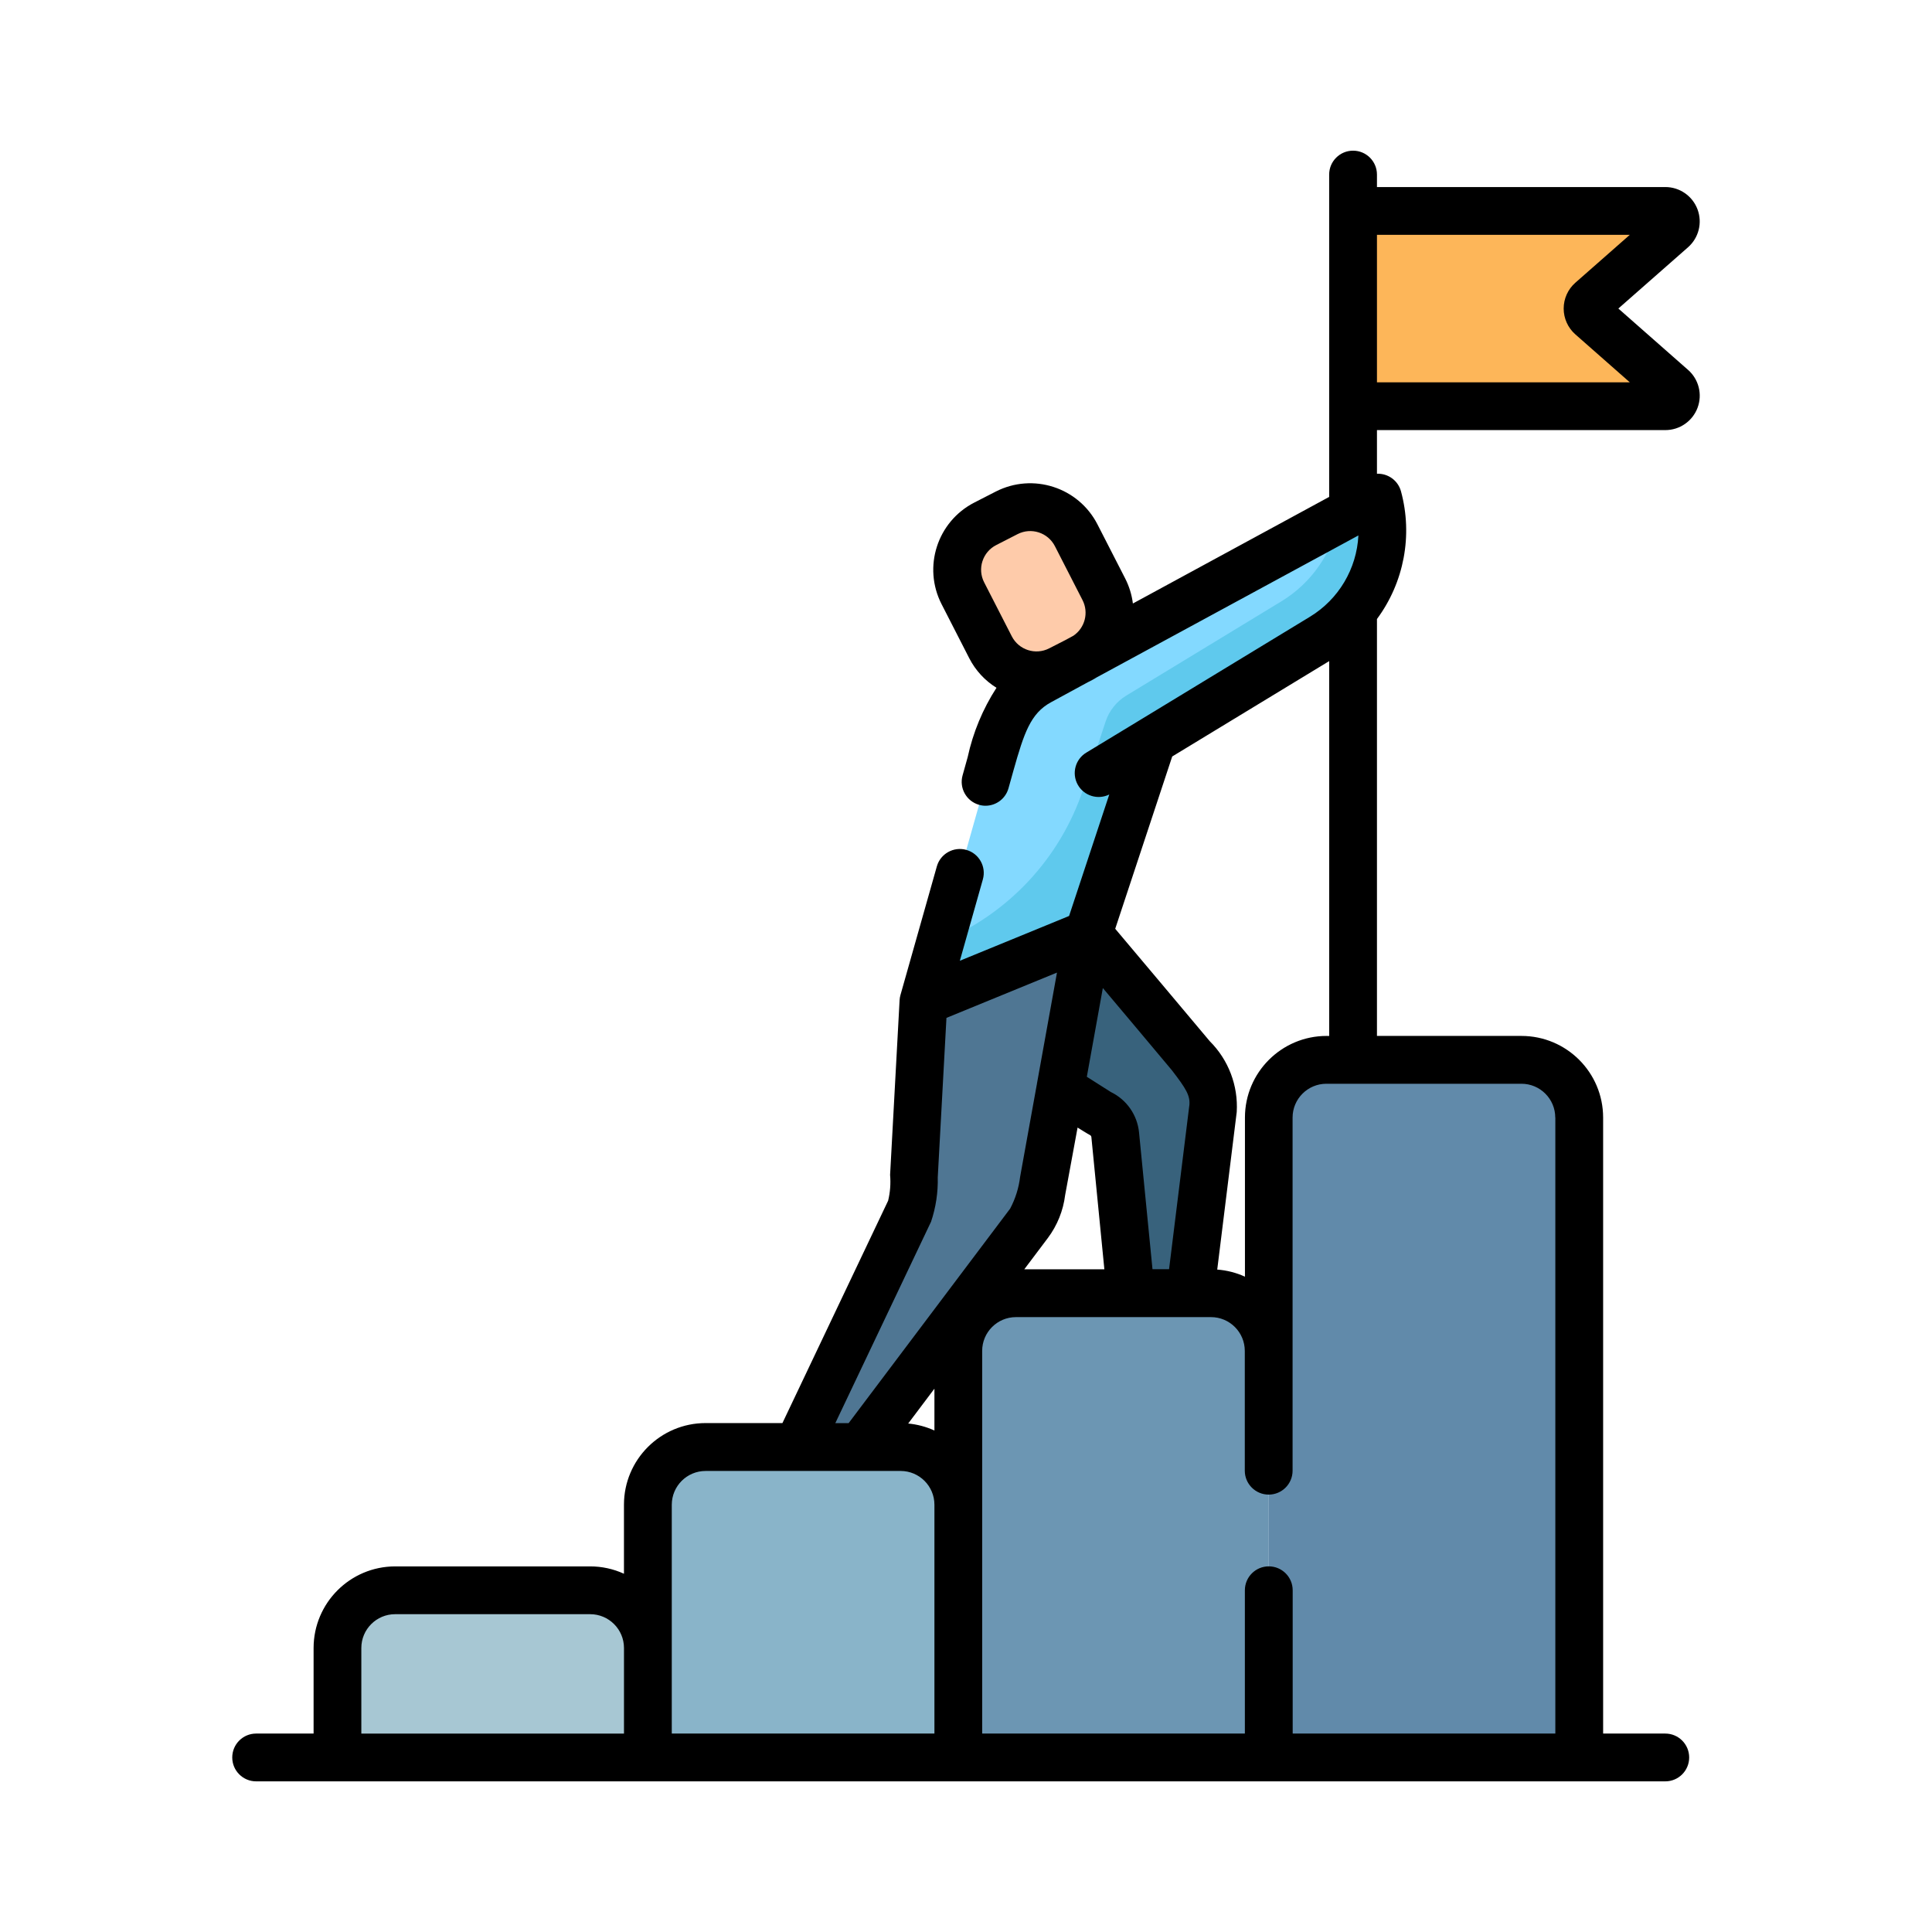
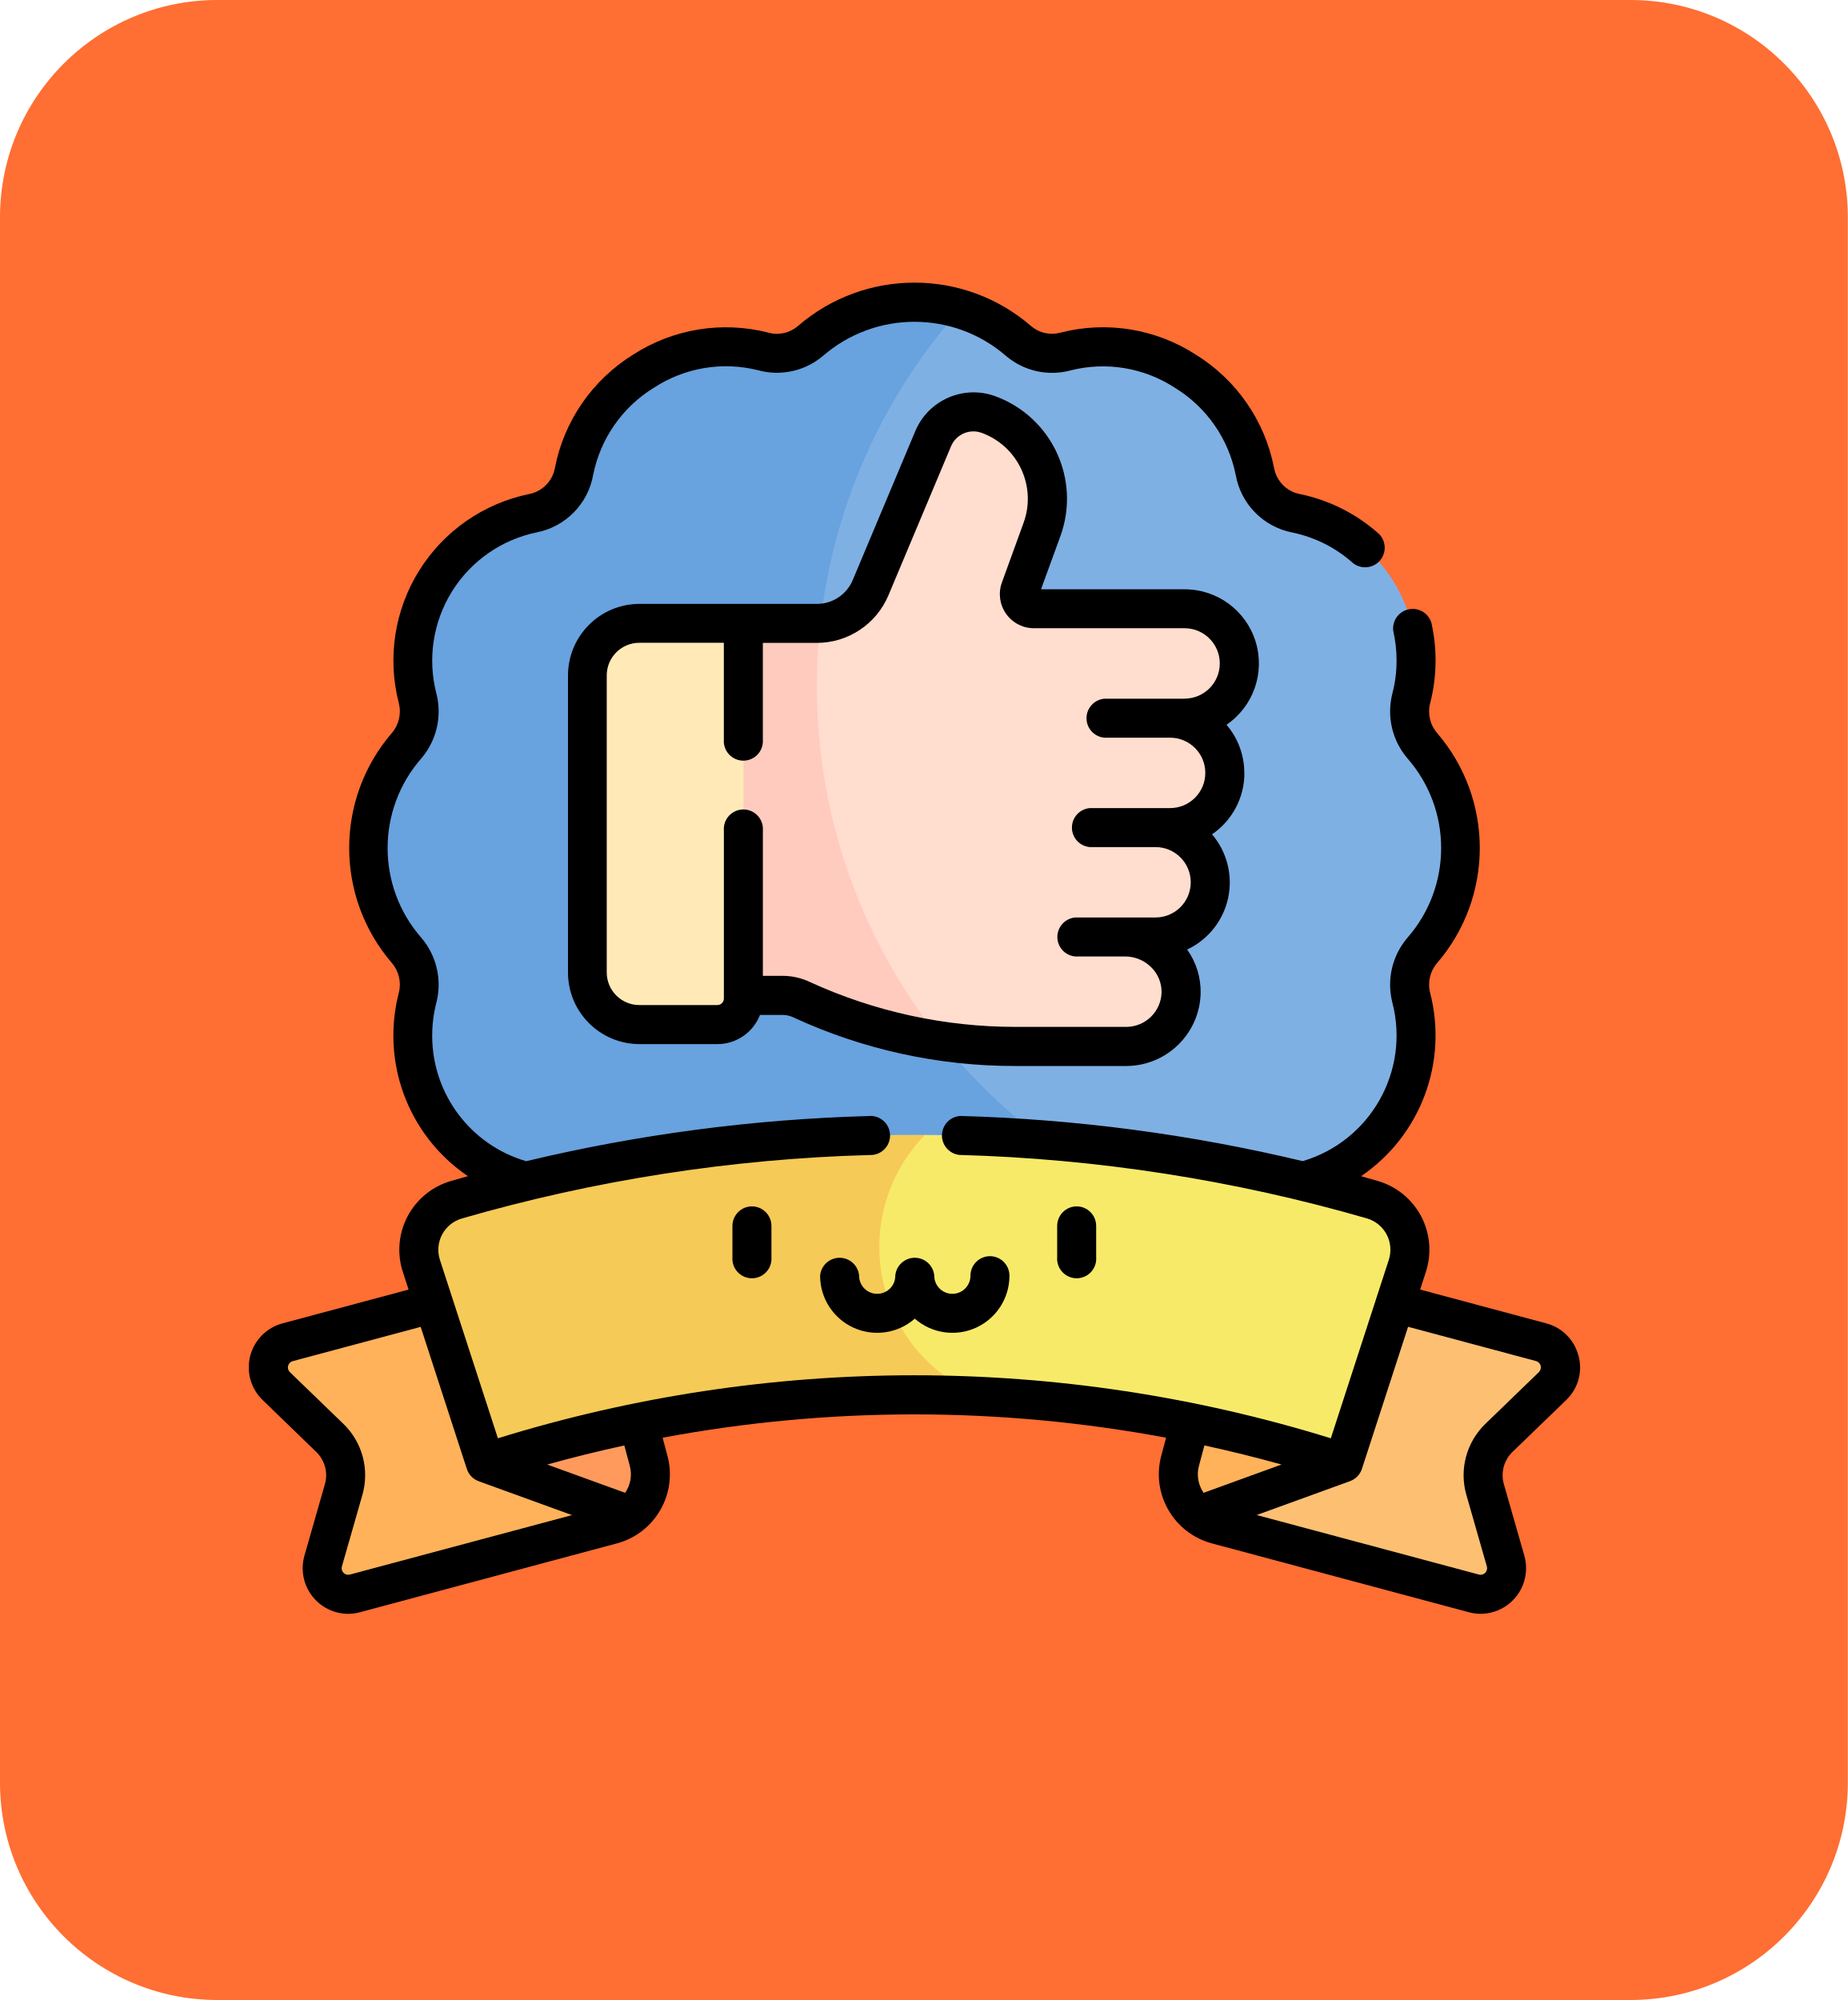
- <svg xmlns="http://www.w3.org/2000/svg" width="76" height="76" viewBox="0 0 76 76">
-   <g id="Grupo_57484" data-name="Grupo 57484" transform="translate(-392 -3872)">
-     <rect id="Rectángulo_5543" data-name="Rectángulo 5543" width="76" height="76" transform="translate(392 3872)" fill="none" />
-     <g id="objetivo" transform="translate(401.136 3877.927)">
-       <path id="Trazado_101999" data-name="Trazado 101999" d="M45.235,458.577H33.023v-4.308A2.269,2.269,0,0,1,35.293,452h7.673a2.269,2.269,0,0,1,2.269,2.269Zm0,0" transform="translate(-28.886 -395.37)" fill="#a7c7d3" />
-       <path id="Trazado_102000" data-name="Trazado 102000" d="M142.709,419.246H130.5V409.3a2.269,2.269,0,0,1,2.269-2.269h7.674a2.269,2.269,0,0,1,2.269,2.269Zm0,0" transform="translate(-114.147 -356.038)" fill="#89b4c9" />
-       <path id="Trazado_102001" data-name="Trazado 102001" d="M240.185,376.993H227.972V361a2.269,2.269,0,0,1,2.269-2.269h7.674A2.27,2.27,0,0,1,240.185,361Zm0,0" transform="translate(-199.41 -313.786)" fill="#6c96b3" />
-       <path id="Trazado_102002" data-name="Trazado 102002" d="M337.661,312.9H325.449V287.73a2.269,2.269,0,0,1,2.269-2.269h7.673a2.269,2.269,0,0,1,2.269,2.269Zm0,0" transform="translate(-284.674 -249.696)" fill="#618aaa" />
-       <path id="Trazado_102003" data-name="Trazado 102003" d="M351.906,26.586H364.19a.413.413,0,0,0,.273-.723l-3.191-2.809a.413.413,0,0,1,0-.62l3.191-2.81a.413.413,0,0,0-.273-.722H351.906Zm0,0" transform="translate(-307.816 -16.534)" fill="#fdb659" />
-       <path id="Trazado_102004" data-name="Trazado 102004" d="M234.891,108.93l-13.306,7.226c-1.187.645-1.512,1.778-1.926,3.238l-2.646,9.357,6.485-2.657,2.517-7.608,6.7-4.068a4.9,4.9,0,0,0,2.181-5.487Zm0,0" transform="translate(-189.823 -95.282)" fill="#83d9ff" />
-       <path id="Trazado_102005" data-name="Trazado 102005" d="M234.891,108.93l-1.535.833a4.9,4.9,0,0,1-2.264,3.248l-6.1,3.707a1.894,1.894,0,0,0-.814,1.023l-.871,2.634a9.875,9.875,0,0,1-5.631,6.036l-.662,2.34,6.485-2.657,2.517-7.608,6.7-4.068a4.9,4.9,0,0,0,2.181-5.488Zm0,0" transform="translate(-189.823 -95.282)" fill="#5fc9ed" />
-       <path id="Trazado_102006" data-name="Trazado 102006" d="M223.5,245.926l3.833,4.528c.635.841,1.187,1.432,1.073,2.357l-.9,7.244h-2.338l-.611-6.228a1.04,1.04,0,0,0-.624-.853l-6.92-4.391Zm0,0" transform="translate(-189.823 -215.114)" fill="#38627c" />
-       <path id="Trazado_102007" data-name="Trazado 102007" d="M182.427,248.584l-.374,6.866a3.017,3.017,0,0,1-.167,1.378l-4.413,9.284h2.481l6.635-8.813a3.587,3.587,0,0,0,.563-1.629l1.759-9.743Zm0,0" transform="translate(-155.238 -215.114)" fill="#4f7693" />
-       <path id="Trazado_102008" data-name="Trazado 102008" d="M232.3,113.039l1.088,2.124a2.031,2.031,0,0,1-.882,2.734l-.841.431a2.031,2.031,0,0,1-2.733-.882l-1.088-2.124a2.031,2.031,0,0,1,.882-2.734l.841-.431A2.031,2.031,0,0,1,232.3,113.039Zm0,0" transform="translate(-199.099 -97.909)" fill="#fecbaa" />
-       <path id="Trazado_102009" data-name="Trazado 102009" d="M57.267,8.623,54.526,6.21,57.267,3.8a1.353,1.353,0,0,0-.894-2.369H45.03V.94a.94.94,0,0,0-1.88,0V13.62l-7.721,4.193a2.974,2.974,0,0,0-.305-.988L34.035,14.7a2.974,2.974,0,0,0-4-1.29l-.841.431a2.971,2.971,0,0,0-1.29,4l1.088,2.125a2.953,2.953,0,0,0,1.071,1.163,8.236,8.236,0,0,0-1.133,2.727l-.2.717a.94.94,0,0,0,.649,1.16.926.926,0,0,0,.256.036.941.941,0,0,0,.9-.685l.2-.716c.412-1.453.665-2.231,1.471-2.669l1.444-.785.178-.091c.059-.03.115-.065.171-.1L44.3,15.136a3.979,3.979,0,0,1-1.9,3.195L35.705,22.4l-.023.014L33.6,23.677a.94.94,0,0,0,.9,1.649l-1.581,4.779-1.155.474-3.142,1.288.905-3.2a.94.94,0,1,0-1.81-.512l-1.431,5.059a.9.9,0,0,0-.034.2l-.374,6.877a3.147,3.147,0,0,1-.077,1.014l-4.158,8.748H18.619a3.213,3.213,0,0,0-3.21,3.21V55.98a3.184,3.184,0,0,0-1.329-.289H6.407A3.213,3.213,0,0,0,3.2,58.9v3.367H.94a.94.94,0,1,0,0,1.88H56.372a.94.94,0,0,0,0-1.88H53.927V38.034a3.213,3.213,0,0,0-3.21-3.21H45.03v-16.4a5.863,5.863,0,0,0,.945-5.025.94.94,0,0,0-.945-.69V10.992H56.373a1.353,1.353,0,0,0,.895-2.369ZM29.511,16.151a1.083,1.083,0,0,1,.541-.636l.841-.431a1.091,1.091,0,0,1,1.468.473l1.088,2.125a1.092,1.092,0,0,1-.362,1.4l-.306.166-.647.331a1.092,1.092,0,0,1-1.468-.474l-1.088-2.124a1.084,1.084,0,0,1-.067-.832ZM27.622,50.346a3.191,3.191,0,0,0-1.032-.275L27.622,48.7Zm4.464-7.576a3.543,3.543,0,0,0,.678-1.685c.025-.121.489-2.656.489-2.656s.439.274.485.293a.1.1,0,0,1,.058.082l.511,5.2H31.157Zm5.56-5.189L36.852,44H36.2l-.529-5.379a1.981,1.981,0,0,0-1.108-1.59l-.946-.6.63-3.491s2.654,3.152,2.715,3.233c.549.714.737,1,.686,1.407ZM27.49,42.131a5.1,5.1,0,0,0,.263-1.745l.342-6.272,4.348-1.782-.79,4.378c0,.012,0,.024-.006.036l-.654,3.62a3.581,3.581,0,0,1-.393,1.252l-6.353,8.438h-.524ZM5.078,58.9a1.33,1.33,0,0,1,1.329-1.329H14.08A1.331,1.331,0,0,1,15.41,58.9v3.368H5.078Zm12.212,0V53.266a1.331,1.331,0,0,1,1.33-1.329h7.673a1.33,1.33,0,0,1,1.329,1.329v9H17.29V58.9ZM52.047,38.034V62.267H41.715V56.63a.94.94,0,0,0-1.881,0v5.637H29.5V47.214a1.33,1.33,0,0,1,1.329-1.329h7.673a1.33,1.33,0,0,1,1.329,1.329v4.713a.94.94,0,1,0,1.88,0V38.034a1.331,1.331,0,0,1,1.33-1.329h7.673a1.331,1.331,0,0,1,1.33,1.329Zm-9-3.21a3.213,3.213,0,0,0-3.21,3.21v6.26a3.182,3.182,0,0,0-1.09-.279l.767-6.2a3.631,3.631,0,0,0-1.062-2.785c-.063-.082-3.718-4.421-3.718-4.421l2.242-6.778,6.175-3.752V34.825ZM45.03,9.111v-5.8h9.946L52.834,5.195a1.353,1.353,0,0,0,0,2.031l2.142,1.886H45.03Zm0,0" transform="translate(0 0)" />
+ <svg xmlns="http://www.w3.org/2000/svg" width="85" height="92" viewBox="0 0 85 92">
+   <g id="Grupo_988199" data-name="Grupo 988199" transform="translate(-810 -4071)">
+     <rect id="Rectángulo_338875" data-name="Rectángulo 338875" width="85" height="92" rx="10" transform="translate(810 4071)" fill="#ff6e33" />
+     <g id="seguro-de-calidad" transform="translate(821.445 4084.002)">
+       <g id="Grupo_1053783" data-name="Grupo 1053783" transform="translate(0.895 0.895)">
+         <g id="Grupo_1053775" data-name="Grupo 1053775" transform="translate(4.605)">
+           <path id="Trazado_736901" data-name="Trazado 736901" d="M195.078,39.676a2.425,2.425,0,0,0-.5,2.161,6.917,6.917,0,0,1-7.124,8.648,6.448,6.448,0,0,1-.207,2.392c-13.856.855-26.973-9.2-26.973-21.512,0-6.657,3.98-15.787,13.562-21.2a7.6,7.6,0,0,1,2.687,1.482,2.376,2.376,0,0,0,2.153.475,7.174,7.174,0,0,1,8.707,5.516,2.4,2.4,0,0,0,1.881,1.921,6.926,6.926,0,0,1,5.536,6.764v.02a6.91,6.91,0,0,1-.224,1.745,2.424,2.424,0,0,0,.5,2.161A7.2,7.2,0,0,1,195.078,39.676Z" transform="translate(-146.603 -9.846)" fill="#7fb0e4" />
+           <path id="Trazado_736902" data-name="Trazado 736902" d="M86.64,50.531a7.114,7.114,0,0,1-9.781,4.464,7.391,7.391,0,0,1-11.484,0,7.05,7.05,0,0,1-9.988-6.856,6.915,6.915,0,0,1-7.347-6.884v-.019a6.91,6.91,0,0,1,.224-1.745,2.424,2.424,0,0,0-.5-2.161,7.2,7.2,0,0,1,0-9.427,2.424,2.424,0,0,0,.5-2.161,6.924,6.924,0,0,1,5.313-8.529,2.4,2.4,0,0,0,1.881-1.921,7.174,7.174,0,0,1,8.707-5.516A2.376,2.376,0,0,0,66.317,9.3a7.291,7.291,0,0,1,6.912-1.482A26.089,26.089,0,0,0,86.64,50.531Z" transform="translate(-46 -7.5)" fill="#68a2df" />
+         </g>
+         <g id="Grupo_1053778" data-name="Grupo 1053778" transform="translate(14.684 5.048)">
+           <g id="Grupo_1053776" data-name="Grupo 1053776" transform="translate(8.826)">
+             <path id="Trazado_736903" data-name="Trazado 736903" d="M222.54,76.432a2.517,2.517,0,0,1-2.516,2.467h-5.1a23.5,23.5,0,0,1-3.4-.249A17.543,17.543,0,0,1,204.062,63.8a5.416,5.416,0,0,1,1.883-4.367,2.686,2.686,0,0,0,2.318-1.64l2.878-6.851a2.01,2.01,0,0,1,2.544-1.112,4.122,4.122,0,0,1,2.464,5.283l-1,2.754a.671.671,0,0,0,.631.9h3.681v15.1h.517A2.557,2.557,0,0,1,222.54,76.432Z" transform="translate(-204.062 -49.71)" fill="#ffddcf" />
+             <path id="Trazado_736904" data-name="Trazado 736904" d="M311.853,127.97a2.516,2.516,0,0,1-2.516,2.516h-4.361a2.516,2.516,0,0,1,0-5.032h4.361A2.516,2.516,0,0,1,311.853,127.97Z" transform="translate(-290.691 -116.395)" fill="#ffddcf" />
+             <path id="Trazado_736905" data-name="Trazado 736905" d="M311.182,170.046a2.516,2.516,0,0,1-2.516,2.516h-3.69a2.516,2.516,0,0,1,0-5.032h3.69A2.516,2.516,0,0,1,311.182,170.046Z" transform="translate(-290.691 -153.438)" fill="#ffddcf" />
+             <path id="Trazado_736906" data-name="Trazado 736906" d="M305.572,212.121a2.516,2.516,0,0,1-2.516,2.516h-3.69a2.516,2.516,0,1,1,0-5.032h3.69A2.516,2.516,0,0,1,305.572,212.121Z" transform="translate(-285.751 -190.481)" fill="#ffddcf" />
+           </g>
+           <path id="Trazado_736907" data-name="Trazado 736907" d="M191.508,150.235a22.813,22.813,0,0,1-6.436-1.9,2.029,2.029,0,0,0-.878-.2H181.32l1.07-17.11h3.376c.053,0,.105,0,.157,0a26.427,26.427,0,0,0-.158,2.886A25.973,25.973,0,0,0,191.508,150.235Z" transform="translate(-175.214 -121.295)" fill="#ffcbbe" />
+           <g id="Grupo_1053777" data-name="Grupo 1053777" transform="translate(0 9.73)">
+             <path id="Trazado_736908" data-name="Trazado 736908" d="M137.446,131.06v17.256a1.2,1.2,0,0,1-1.2,1.2h-3.588a2.392,2.392,0,0,1-2.392-2.392V133.452a2.392,2.392,0,0,1,2.392-2.392Z" transform="translate(-130.27 -131.06)" fill="#ffeab7" />
+           </g>
+         </g>
+         <g id="Grupo_1053782" data-name="Grupo 1053782" transform="translate(0 38.307)">
+           <g id="Grupo_1053779" data-name="Grupo 1053779" transform="translate(41.864 5.754)">
+             <path id="Trazado_736909" data-name="Trazado 736909" d="M377.3,384.072a2.394,2.394,0,0,0-.638,2.378l.943,3.3a1.2,1.2,0,0,1-1.459,1.484l-11.823-3.168a2.371,2.371,0,0,1-.848-.421l1.32-2.694-1.563-2.056,1.875-7,14.133,3.787a1.2,1.2,0,0,1,.523,2.015Z" transform="translate(-362.547 -375.889)" fill="#fdc072" />
+             <path id="Trazado_736910" data-name="Trazado 736910" d="M365.114,434.887l-6.667,2.419a2.392,2.392,0,0,1-.843-2.509l.6-2.24,3.738-.255Z" transform="translate(-357.522 -425.555)" fill="#ffb25a" />
+           </g>
+           <g id="Grupo_1053780" data-name="Grupo 1053780" transform="translate(0 5.754)">
+             <path id="Trazado_736911" data-name="Trazado 736911" d="M20.683,384.943l3.471,2.7a2.371,2.371,0,0,1-.848.421l-11.823,3.168a1.2,1.2,0,0,1-1.459-1.484l.942-3.3a2.393,2.393,0,0,0-.637-2.378l-2.464-2.381a1.2,1.2,0,0,1,.523-2.015l14.133-3.787,1.875,7Z" transform="translate(-7.5 -375.889)" fill="#ffb25a" />
+             <path id="Trazado_736912" data-name="Trazado 736912" d="M91,434.887l6.667,2.419a2.392,2.392,0,0,0,.843-2.509l-.6-2.24-3.738-.255Z" transform="translate(-81.013 -425.555)" fill="#ff9a5c" />
+           </g>
+           <g id="Grupo_1053781" data-name="Grupo 1053781" transform="translate(6.925)">
+             <path id="Trazado_736913" data-name="Trazado 736913" d="M248.49,333.829q-1.473,4.53-2.945,9.062a63.772,63.772,0,0,0-16.613-3.05c-3.86-1-7.223-3.742-7.223-6.884,0-2,1.883-4,4.586-5.149a75.8,75.8,0,0,1,20.58,2.982A2.394,2.394,0,0,1,248.49,333.829Z" transform="translate(-203.014 -327.805)" fill="#f8ea69" />
+             <path id="Trazado_736914" data-name="Trazado 736914" d="M91.315,339.818a63.839,63.839,0,0,0-22.856,3.05l-2.945-9.062a2.394,2.394,0,0,1,1.615-3.039,75.837,75.837,0,0,1,21.55-2.983,7.369,7.369,0,0,0,2.636,12.034Z" transform="translate(-65.396 -327.782)" fill="#f6ca56" />
+           </g>
+         </g>
+       </g>
+       <g id="Grupo_1053785" data-name="Grupo 1053785" transform="translate(-0.002 -0.002)">
+         <g id="Grupo_1053784" data-name="Grupo 1053784" transform="translate(22.252 42.493)">
+           <path id="Trazado_736915" data-name="Trazado 736915" d="M186.948,355.286a.9.9,0,0,0-.9.9v1.435a.9.9,0,1,0,1.794,0v-1.435A.9.9,0,0,0,186.948,355.286Z" transform="translate(-186.051 -355.286)" />
+           <path id="Trazado_736916" data-name="Trazado 736916" d="M311.845,355.286a.9.9,0,0,0-.9.9v1.435a.9.9,0,1,0,1.794,0v-1.435A.9.9,0,0,0,311.845,355.286Z" transform="translate(-296.01 -355.286)" />
+           <path id="Trazado_736917" data-name="Trazado 736917" d="M227.584,374.441a.9.9,0,0,0-.9.9.832.832,0,1,1-1.664,0,.9.9,0,0,0-1.794,0,.832.832,0,0,1-1.664,0,.9.9,0,0,0-1.794,0,2.625,2.625,0,0,0,4.355,1.975,2.625,2.625,0,0,0,4.355-1.975A.9.9,0,0,0,227.584,374.441Z" transform="translate(-215.738 -372.15)" />
+         </g>
+         <path id="Trazado_736918" data-name="Trazado 736918" d="M153.883,59.714a3.4,3.4,0,0,0-.818-2.215,3.412,3.412,0,0,0-1.924-6.231h-6.609l.893-2.45a5.025,5.025,0,0,0-3-6.433,2.907,2.907,0,0,0-3.677,1.608l-2.878,6.851a1.783,1.783,0,0,1-1.648,1.095h-8.16a3.293,3.293,0,0,0-3.289,3.289V68.9a3.293,3.293,0,0,0,3.289,3.289h3.588a2.1,2.1,0,0,0,1.954-1.342h1.046a1.135,1.135,0,0,1,.488.112,24.223,24.223,0,0,0,10.224,2.237h5.1a3.431,3.431,0,0,0,3.413-3.348,3.343,3.343,0,0,0-.621-2.009,3.41,3.41,0,0,0,1.145-5.3,3.412,3.412,0,0,0,1.489-2.818ZM151.141,56.3h-3.69a.9.9,0,0,0,0,1.794h3.019a1.619,1.619,0,0,1,0,3.238h-3.69a.9.9,0,0,0,0,1.794H149.8a1.619,1.619,0,1,1,0,3.238h-3.69a.9.9,0,0,0,0,1.794h2.317a1.7,1.7,0,0,1,1.187.509,1.582,1.582,0,0,1,.463,1.142,1.628,1.628,0,0,1-1.62,1.588h-5.1a22.706,22.706,0,0,1-9.447-2.06,2.942,2.942,0,0,0-1.266-.289h-.907V62.368a.9.9,0,1,0-1.794,0v7.724a.3.3,0,0,1-.3.3h-3.588a1.5,1.5,0,0,1-1.5-1.5V55.228a1.5,1.5,0,0,1,1.5-1.5h3.887v4.449a.9.9,0,1,0,1.794,0V53.733h2.479a3.573,3.573,0,0,0,3.3-2.194l2.878-6.851a1.113,1.113,0,0,1,1.41-.616,3.229,3.229,0,0,1,1.928,4.133l-1,2.754a1.568,1.568,0,0,0,1.474,2.1h6.931a1.619,1.619,0,1,1,0,3.238Z" transform="translate(-108.088 -37.16)" />
+         <path id="Trazado_736919" data-name="Trazado 736919" d="M61.166,49.372a2.069,2.069,0,0,0-1.485-1.5l-5.8-1.554.266-.819a3.291,3.291,0,0,0-2.218-4.178q-.382-.111-.765-.217a7.832,7.832,0,0,0,3.174-8.447,1.526,1.526,0,0,1,.323-1.359,8.109,8.109,0,0,0,0-10.581,1.526,1.526,0,0,1-.323-1.358,7.825,7.825,0,0,0,.253-1.971v-.02a7.787,7.787,0,0,0-.195-1.731.9.9,0,0,0-1.749.4,5.992,5.992,0,0,1,.15,1.331v.02a6.027,6.027,0,0,1-.195,1.52,3.323,3.323,0,0,0,.686,2.964,6.265,6.265,0,0,1,0,8.273,3.323,3.323,0,0,0-.686,2.965,6.029,6.029,0,0,1-4.123,7.3,76.744,76.744,0,0,0-15.745-2.078.9.9,0,0,0-.049,1.793,74.93,74.93,0,0,1,18.747,2.919,1.5,1.5,0,0,1,1.01,1.9l-2.669,8.215a64.756,64.756,0,0,0-38.314,0L8.79,44.948a1.5,1.5,0,0,1,1.011-1.9,74.926,74.926,0,0,1,18.747-2.919.9.9,0,1,0-.049-1.793,76.747,76.747,0,0,0-15.741,2.077,6.008,6.008,0,0,1-4.322-5.764v-.019a6.027,6.027,0,0,1,.195-1.52,3.323,3.323,0,0,0-.686-2.964,6.265,6.265,0,0,1,0-8.273,3.323,3.323,0,0,0,.686-2.965,6.027,6.027,0,0,1,4.623-7.423,3.279,3.279,0,0,0,2.586-2.64,6.1,6.1,0,0,1,2.8-4.015,6.059,6.059,0,0,1,4.792-.8A3.273,3.273,0,0,0,26.4,3.379a6.431,6.431,0,0,1,8.441,0,3.271,3.271,0,0,0,2.966.656,6.059,6.059,0,0,1,4.792.8,6.105,6.105,0,0,1,2.8,4.016,3.279,3.279,0,0,0,2.586,2.639A6.02,6.02,0,0,1,50.793,12.9a.9.9,0,0,0,1.2-1.337,7.816,7.816,0,0,0-3.654-1.84,1.493,1.493,0,0,1-1.177-1.2,7.9,7.9,0,0,0-3.6-5.211A7.856,7.856,0,0,0,37.335,2.3,1.477,1.477,0,0,1,36,2.01a8.2,8.2,0,0,0-10.758,0A1.477,1.477,0,0,1,23.9,2.3a7.858,7.858,0,0,0-6.219,1.011,7.9,7.9,0,0,0-3.6,5.211,1.493,1.493,0,0,1-1.177,1.2,7.821,7.821,0,0,0-6,9.633,1.526,1.526,0,0,1-.323,1.359,8.109,8.109,0,0,0,0,10.581,1.526,1.526,0,0,1,.323,1.358,7.819,7.819,0,0,0-.253,1.971v.019a7.8,7.8,0,0,0,3.429,6.459q-.384.107-.768.218A3.291,3.291,0,0,0,7.084,45.5l.266.819-5.8,1.554A2.093,2.093,0,0,0,.637,51.4L3.1,53.784a1.493,1.493,0,0,1,.4,1.487l-.942,3.293a2.1,2.1,0,0,0,2,2.671,2.137,2.137,0,0,0,.552-.073l11.823-3.168a3.292,3.292,0,0,0,2.325-4.028l-.223-.833a63.018,63.018,0,0,1,23.16,0l-.223.833A3.293,3.293,0,0,0,44.3,57.993l11.823,3.168a2.137,2.137,0,0,0,.552.073,2.1,2.1,0,0,0,2-2.671l-.942-3.293a1.493,1.493,0,0,1,.4-1.487L60.6,51.4a2.068,2.068,0,0,0,.57-2.029ZM4.647,59.428a.3.3,0,0,1-.365-.371l.943-3.294a3.284,3.284,0,0,0-.877-3.27L1.885,50.112a.3.3,0,0,1,.131-.5l5.89-1.578,2.123,6.535a.9.9,0,0,0,.547.566l4.292,1.558Zm12.664-3.761-3.584-1.3q1.762-.491,3.547-.878l.252.941A1.492,1.492,0,0,1,17.311,55.667Zm26.611,0a1.492,1.492,0,0,1-.216-1.238l.252-.941q1.784.387,3.547.878Zm15.426-5.556-2.463,2.382a3.284,3.284,0,0,0-.877,3.27l.943,3.294a.3.3,0,0,1-.365.371L46.364,56.689l4.284-1.555a.9.9,0,0,0,.556-.569l2.123-6.535,5.89,1.578a.3.3,0,0,1,.131.5Z" transform="translate(0.002 0.002)" />
+       </g>
    </g>
  </g>
</svg>
